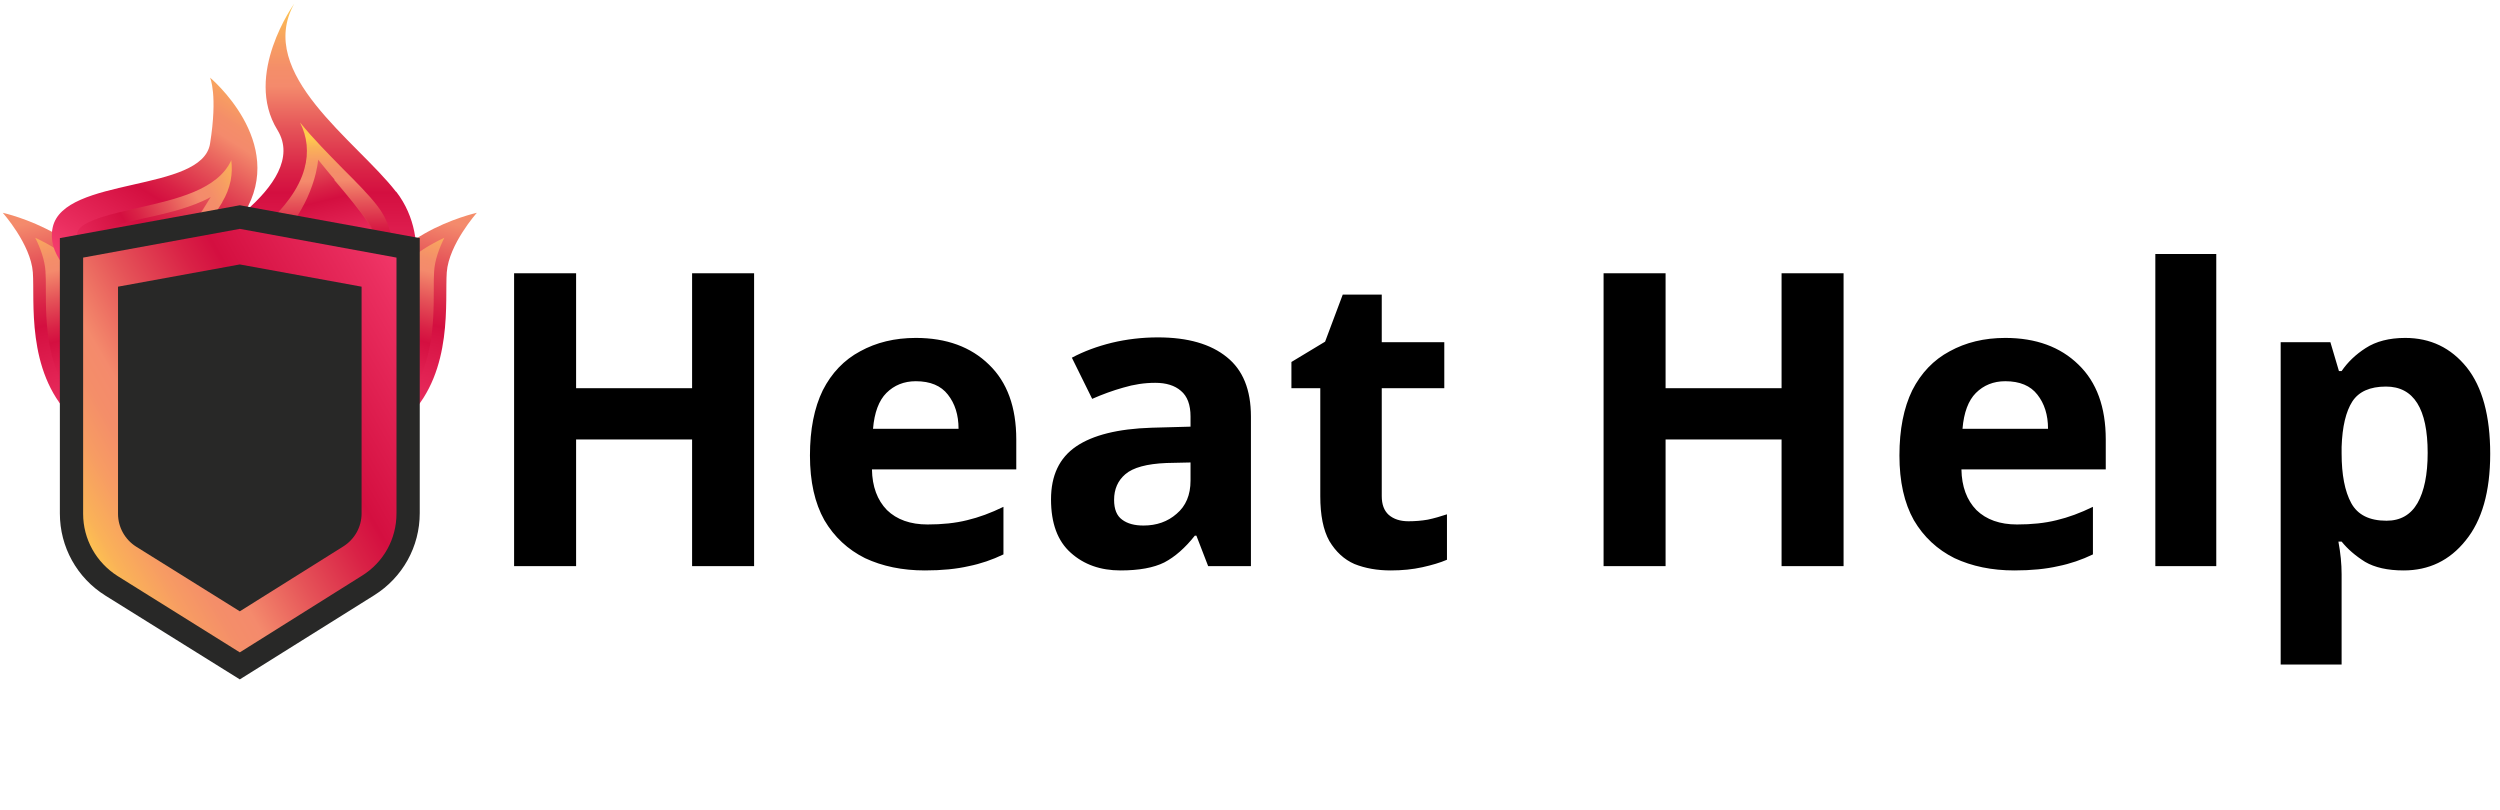
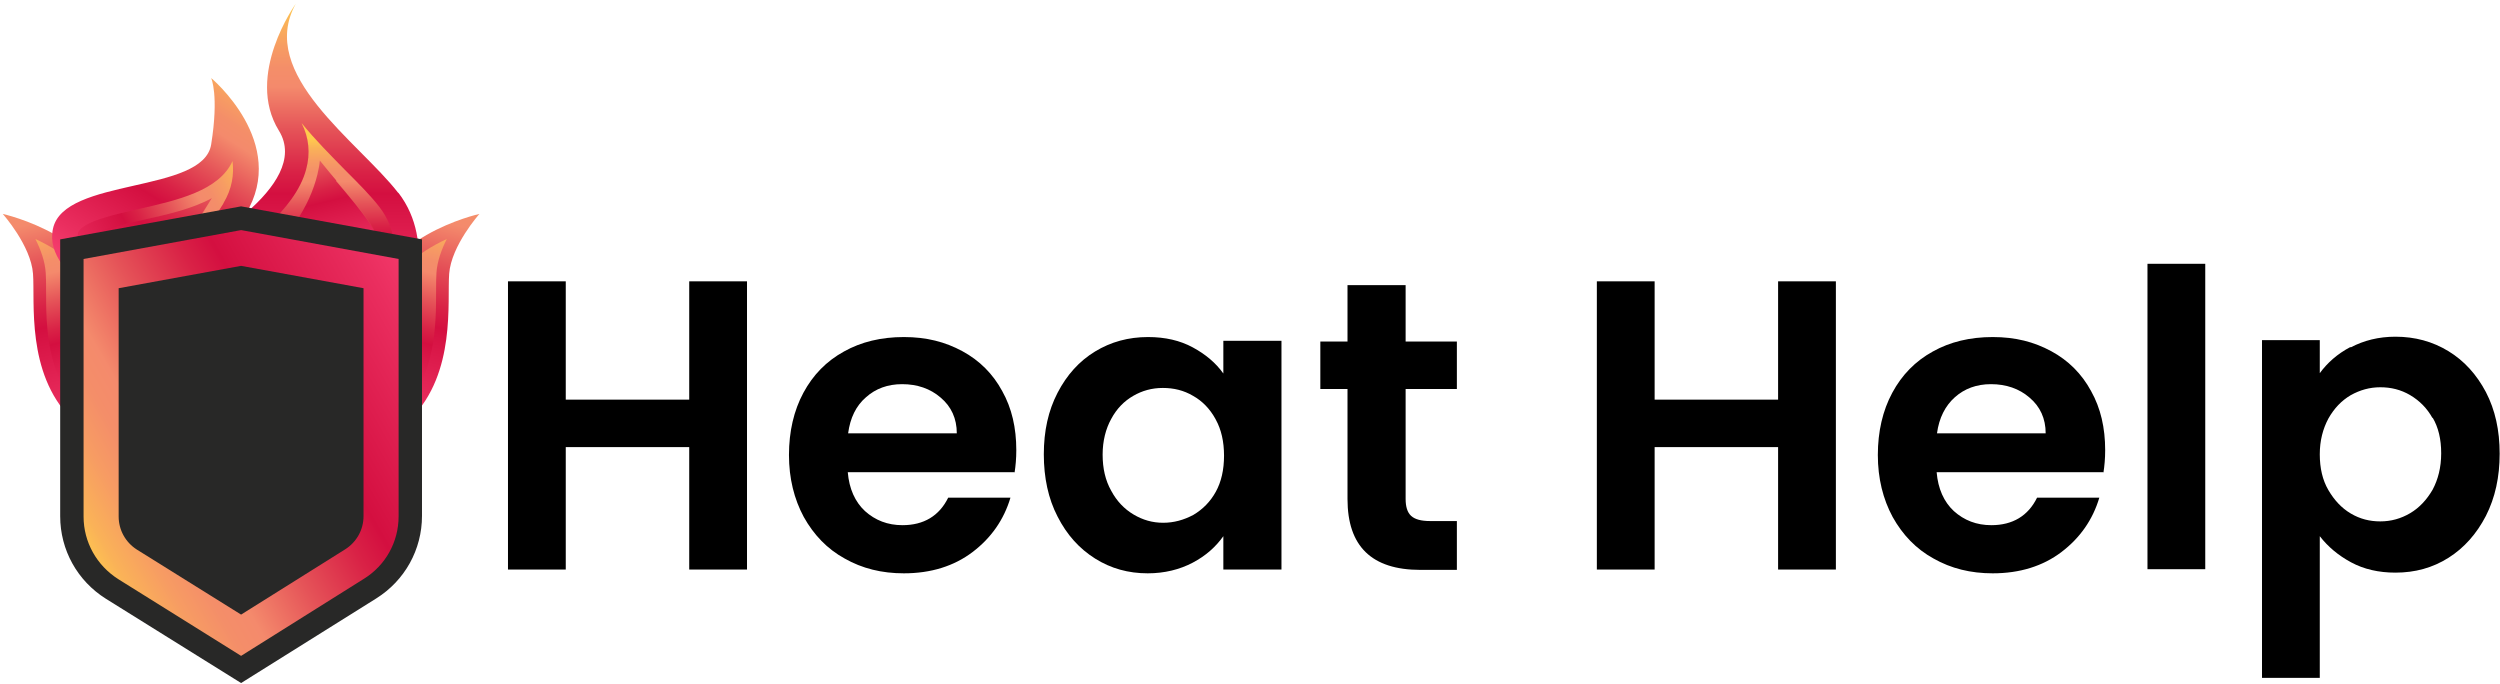
- <svg xmlns="http://www.w3.org/2000/svg" xmlns:xlink="http://www.w3.org/1999/xlink" id="color" viewBox="0 0 73.08 23.67">
+ <svg xmlns="http://www.w3.org/2000/svg" xmlns:xlink="http://www.w3.org/1999/xlink" id="color" viewBox="0 0 72.69 19.87">
  <defs>
    <style>
      .cls-1 {
        fill: #282827;
      }

      .cls-2 {
        fill: url(#linear-gradient-2);
      }

      .cls-3 {
        fill: url(#New_Gradient_Swatch-7);
      }

      .cls-4 {
        fill: url(#New_Gradient_Swatch-6);
      }

      .cls-5 {
        fill: url(#New_Gradient_Swatch);
      }

      .cls-6 {
        fill: url(#linear-gradient-6);
      }

      .cls-7 {
        fill: url(#New_Gradient_Swatch-5);
      }

      .cls-8 {
-         font-family: Poppins-SemiBold, Poppins;
-         font-size: 12px;
-         font-weight: 600;
+         fill: url(#New_Gradient_Swatch-8);
      }

      .cls-9 {
-         fill: url(#New_Gradient_Swatch-8);
+         fill: url(#New_Gradient_Swatch-4);
      }

      .cls-10 {
-         fill: url(#New_Gradient_Swatch-4);
+         fill: url(#New_Gradient_Swatch-3);
      }

      .cls-11 {
-         fill: url(#New_Gradient_Swatch-3);
+         fill: url(#linear-gradient-5);
      }

      .cls-12 {
-         fill: url(#linear-gradient-5);
+         fill: url(#linear-gradient-3);
      }

      .cls-13 {
-         fill: url(#linear-gradient-3);
+         fill: url(#linear-gradient);
      }

      .cls-14 {
-         fill: url(#linear-gradient);
+         fill: url(#New_Gradient_Swatch-9);
      }

      .cls-15 {
-         fill: url(#New_Gradient_Swatch-9);
+         fill: url(#linear-gradient-4);
      }

      .cls-16 {
-         fill: url(#linear-gradient-4);
-       }
- 
-       .cls-17 {
        fill: url(#New_Gradient_Swatch-2);
      }
    </style>
    <linearGradient id="New_Gradient_Swatch" data-name="New Gradient Swatch" x1="1.53" y1="8.94" x2="8.06" y2="5.2" gradientUnits="userSpaceOnUse">
      <stop offset="0" stop-color="#f43b6c" />
      <stop offset=".1" stop-color="#ea2e5f" />
      <stop offset=".38" stop-color="#d40f40" />
      <stop offset=".45" stop-color="#d92246" />
      <stop offset=".59" stop-color="#e55358" />
      <stop offset=".73" stop-color="#f48a6c" />
      <stop offset=".79" stop-color="#f48e69" />
      <stop offset=".86" stop-color="#f79c63" />
      <stop offset=".94" stop-color="#fab258" />
      <stop offset="1" stop-color="#ffcb4d" />
    </linearGradient>
    <linearGradient id="New_Gradient_Swatch-2" data-name="New Gradient Swatch" x1="2.11" y1="8.61" x2="7.58" y2="5.48" xlink:href="#New_Gradient_Swatch" />
    <linearGradient id="New_Gradient_Swatch-3" data-name="New Gradient Swatch" x1="9.68" y1="9.38" x2="9.56" y2="3.63" xlink:href="#New_Gradient_Swatch" />
    <linearGradient id="New_Gradient_Swatch-4" data-name="New Gradient Swatch" x1="9.67" y1="8.71" x2="9.57" y2="4.02" xlink:href="#New_Gradient_Swatch" />
    <linearGradient id="New_Gradient_Swatch-5" data-name="New Gradient Swatch" x1="2.79" y1="12.55" x2=".84" y2="4.13" xlink:href="#New_Gradient_Swatch" />
    <linearGradient id="New_Gradient_Swatch-6" data-name="New Gradient Swatch" x1="2.76" y1="11.98" x2="1.33" y2="6.36" xlink:href="#New_Gradient_Swatch" />
    <linearGradient id="New_Gradient_Swatch-7" data-name="New Gradient Swatch" x1="-15.59" y1="12.55" x2="-17.54" y2="4.13" gradientTransform="translate(-4.36) rotate(-180) scale(1 -1)" xlink:href="#New_Gradient_Swatch" />
    <linearGradient id="New_Gradient_Swatch-8" data-name="New Gradient Swatch" x1="-15.62" y1="11.98" x2="-17.06" y2="6.36" gradientTransform="translate(-4.36) rotate(-180) scale(1 -1)" xlink:href="#New_Gradient_Swatch" />
    <linearGradient id="linear-gradient" x1="3.68" y1="8.54" x2="7.61" y2="2.3" gradientUnits="userSpaceOnUse">
      <stop offset="0" stop-color="#f43b6c" />
      <stop offset=".1" stop-color="#ea2e5f" />
      <stop offset=".38" stop-color="#d40f40" />
      <stop offset=".45" stop-color="#d92246" />
      <stop offset=".59" stop-color="#e55358" />
      <stop offset=".73" stop-color="#f48a6c" />
      <stop offset=".79" stop-color="#f48e69" />
      <stop offset=".86" stop-color="#f79c63" />
      <stop offset=".94" stop-color="#fab258" />
      <stop offset="1" stop-color="#ffcb4d" />
    </linearGradient>
    <linearGradient id="New_Gradient_Swatch-9" data-name="New Gradient Swatch" x1="2.79" y1="9.1" x2="6.64" y2="2.43" xlink:href="#New_Gradient_Swatch" />
    <linearGradient id="linear-gradient-2" x1="5.31" y1="7.55" x2="11.95" y2="7.55" gradientUnits="userSpaceOnUse">
      <stop offset="0" stop-color="#ee4036" />
      <stop offset=".32" stop-color="#f05a28" />
      <stop offset="1" stop-color="#ec1c24" />
    </linearGradient>
    <linearGradient id="linear-gradient-3" x1="8.36" x2="10.92" xlink:href="#linear-gradient-2" />
    <linearGradient id="linear-gradient-4" x1="8.85" y1="9.03" x2="8.85" y2=".11" gradientUnits="userSpaceOnUse">
      <stop offset="0" stop-color="#f43b6c" />
      <stop offset=".1" stop-color="#ea2e5f" />
      <stop offset=".38" stop-color="#d40f40" />
      <stop offset=".45" stop-color="#d92246" />
      <stop offset=".59" stop-color="#e55358" />
      <stop offset=".73" stop-color="#f48a6c" />
      <stop offset=".79" stop-color="#f48e69" />
      <stop offset=".86" stop-color="#f79c63" />
      <stop offset=".94" stop-color="#fab258" />
      <stop offset="1" stop-color="#ffcb4d" />
    </linearGradient>
    <linearGradient id="linear-gradient-5" x1="10.03" y1="7.71" x2="8.84" y2="2.8" gradientUnits="userSpaceOnUse">
      <stop offset="0" stop-color="#f43b6c" />
      <stop offset=".1" stop-color="#ea2e5f" />
      <stop offset=".38" stop-color="#d40f40" />
      <stop offset=".45" stop-color="#d92246" />
      <stop offset=".59" stop-color="#e55358" />
      <stop offset=".73" stop-color="#f48a6c" />
      <stop offset=".79" stop-color="#f48e69" />
      <stop offset=".86" stop-color="#f79c63" />
      <stop offset=".94" stop-color="#fab258" />
      <stop offset="1" stop-color="#ffcb4d" />
    </linearGradient>
    <linearGradient id="linear-gradient-6" x1="12.68" y1="8.67" x2="1.68" y2="15.02" gradientUnits="userSpaceOnUse">
      <stop offset="0" stop-color="#f43b6c" />
      <stop offset=".1" stop-color="#ea2e5f" />
      <stop offset=".38" stop-color="#d40f40" />
      <stop offset=".45" stop-color="#d92246" />
      <stop offset=".59" stop-color="#e55358" />
      <stop offset=".73" stop-color="#f48a6c" />
      <stop offset=".79" stop-color="#f48e69" />
      <stop offset=".86" stop-color="#f79c63" />
      <stop offset=".94" stop-color="#fab258" />
      <stop offset="1" stop-color="#ffcb4d" />
    </linearGradient>
  </defs>
  <g>
    <path class="cls-5" d="m4.81,9.4c-.12,0-.24-.04-.33-.12l-.21-.18c-.11-.06-2.78-1.07-2.49-2.42.13-.6.95-.83,2.18-1.11.96-.22,2.05-.47,2.34-1.11.08-.18.26-.29.46-.29.02,0,.05,0,.07,0,.22.03.39.21.42.43.07.55-.04,1.08-.34,1.56-.16.26-.32.51-.46.74-.53.84-.96,1.52-1.17,2.15-.05.16-.18.28-.34.32-.04.01-.09.02-.13.02Zm-1.41-2.31c.23.19.59.41,1,.6.17-.32.36-.64.57-.98-.24.06-.47.11-.69.16-.39.09-.67.16-.87.22Z" />
-     <path class="cls-17" d="m4.08,6.06c-.73.17-1.73.39-1.8.72-.15.71,1.38,1.54,2.1,1.8.09.03.17.08.23.14l.21.18c.23-.68.69-1.41,1.2-2.22.16-.25.32-.51.49-.78.26-.43.32-.85.27-1.24-.39.87-1.61,1.14-2.69,1.39Zm1.61.46c-.4.63-.78,1.24-1.04,1.81-.04-.02-.09-.04-.13-.06-.89-.33-1.9-1.03-1.87-1.4.18-.18,1.12-.39,1.53-.48.68-.15,1.41-.32,1.99-.63-.16.27-.32.52-.48.76Z" />
-     <path class="cls-11" d="m11.45,8.45c-.1,0-.19-.03-.27-.08l-.31-.21c-.13-.09-.22-.23-.22-.39,0-.03,0-.06,0-.09-.08.04-.16.07-.25.07-.09,0-.19-.03-.27-.08l-1.01-.66s-1.32.04-1.33.04c-.2,0-.39-.12-.46-.31-.08-.19-.03-.42.12-.56.53-.49.86-.96.98-1.4.1-.35.06-.68-.1-.99-.12-.23-.04-.51.17-.65.08-.05.18-.08.27-.08.15,0,.29.06.39.19.38.47.83.92,1.22,1.31.41.41.79.79,1.06,1.15.47.61.65,1.41.51,2.31-.03.17-.13.31-.29.38-.07.03-.13.04-.2.04Zm-2.01-2.48c.11.03.21.08.3.15l.27.21c-.14-.18-.31-.38-.48-.58-.03.07-.06.15-.09.22Z" />
-     <path class="cls-10" d="m10.02,4.92c-.41-.41-.86-.86-1.25-1.35.22.42.26.88.13,1.35-.17.6-.62,1.16-1.12,1.63l1.47-.05,1.14.75-.95-.74c-.06-.04-.12-.07-.19-.07,0,0-.66.02-.66.02.32-.47.53-.94.64-1.4.03-.13.05-.27.07-.4.17.2.33.4.48.58.39.46.75.9,1,1.27.25.38.34.82.37,1.23l.31.21c.08-.56.07-1.31-.41-1.93-.25-.33-.63-.7-1.02-1.1Z" />
+     <path class="cls-16" d="m4.08,6.06c-.73.17-1.73.39-1.8.72-.15.71,1.38,1.54,2.1,1.8.09.03.17.08.23.14l.21.18c.23-.68.69-1.41,1.2-2.22.16-.25.32-.51.49-.78.26-.43.32-.85.27-1.24-.39.87-1.61,1.14-2.69,1.39Zm1.61.46c-.4.63-.78,1.24-1.04,1.81-.04-.02-.09-.04-.13-.06-.89-.33-1.9-1.03-1.87-1.4.18-.18,1.12-.39,1.53-.48.68-.15,1.41-.32,1.99-.63-.16.27-.32.52-.48.76Z" />
+     <path class="cls-10" d="m11.45,8.45c-.1,0-.19-.03-.27-.08l-.31-.21c-.13-.09-.22-.23-.22-.39,0-.03,0-.06,0-.09-.08.04-.16.07-.25.07-.09,0-.19-.03-.27-.08l-1.01-.66s-1.32.04-1.33.04c-.2,0-.39-.12-.46-.31-.08-.19-.03-.42.12-.56.53-.49.86-.96.98-1.4.1-.35.06-.68-.1-.99-.12-.23-.04-.51.17-.65.08-.05.18-.08.27-.08.15,0,.29.06.39.19.38.47.83.92,1.22,1.31.41.41.79.79,1.06,1.15.47.61.65,1.41.51,2.31-.03.17-.13.31-.29.38-.07.03-.13.04-.2.04Zm-2.01-2.48c.11.03.21.08.3.15l.27.21c-.14-.18-.31-.38-.48-.58-.03.07-.06.15-.09.22Z" />
+     <path class="cls-9" d="m10.02,4.92c-.41-.41-.86-.86-1.25-1.35.22.42.26.88.13,1.35-.17.6-.62,1.16-1.12,1.63l1.47-.05,1.14.75-.95-.74c-.06-.04-.12-.07-.19-.07,0,0-.66.02-.66.02.32-.47.53-.94.64-1.4.03-.13.05-.27.07-.4.17.2.33.4.48.58.39.46.75.9,1,1.27.25.38.34.82.37,1.23l.31.21c.08-.56.07-1.31-.41-1.93-.25-.33-.63-.7-1.02-1.1Z" />
    <path class="cls-7" d="m3.19,9.09C3.15,6.9.08,6.22.08,6.22c0,0,.82.92.88,1.74s-.2,2.87,1.1,4.2c1.29,1.33,1.38,3.54,1.38,3.54,0,0-.19-4.41-.24-6.61Z" />
    <path class="cls-4" d="m2.93,12.71c-.17-.28-.37-.56-.61-.81-.97-1-.98-2.46-.98-3.43,0-.21,0-.39-.01-.53-.02-.34-.15-.69-.3-.99.8.37,1.77,1.04,1.8,2.15.02.96.07,2.35.11,3.61Z" />
    <path class="cls-3" d="m10.83,9.09c.04-2.19,3.11-2.87,3.11-2.87,0,0-.82.92-.88,1.74s.2,2.87-1.1,4.2c-1.29,1.33-1.38,3.54-1.38,3.54,0,0,.19-4.41.24-6.61Z" />
-     <path class="cls-9" d="m11.09,12.71c.17-.28.37-.56.61-.81.97-1,.98-2.46.98-3.43,0-.21,0-.39.01-.53.02-.34.15-.69.3-.99-.8.37-1.77,1.04-1.8,2.15-.02.96-.07,2.35-.11,3.61Z" />
-     <path class="cls-14" d="m6.14,2.27s.23.49,0,1.93c-.23,1.44-4.28.95-4.6,2.45s2.55,2.56,2.55,2.56l1.64,1.43c-.87-1.12.14-2.33,1.41-4.41,1.27-2.08-1.01-3.97-1.01-3.97Zm.36,3.64c-.17.27-.33.53-.49.78-.51.81-.97,1.53-1.2,2.22l-.21-.18c-.07-.06-.15-.11-.23-.14-.72-.27-2.25-1.09-2.1-1.8.07-.33,1.07-.56,1.8-.72,1.08-.25,2.3-.52,2.69-1.39.05.39-.01.81-.27,1.24Z" />
-     <path class="cls-15" d="m2.64,6.87c-.03.37.99,1.07,1.87,1.4.05.02.09.04.13.06.26-.58.64-1.18,1.04-1.81.15-.24.31-.49.48-.76-.58.32-1.31.48-1.99.63-.41.09-1.35.31-1.53.48Z" />
+     <path class="cls-8" d="m11.09,12.71c.17-.28.37-.56.61-.81.97-1,.98-2.46.98-3.43,0-.21,0-.39.01-.53.02-.34.15-.69.3-.99-.8.37-1.77,1.04-1.8,2.15-.02.96-.07,2.35-.11,3.61Z" />
+     <path class="cls-13" d="m6.14,2.27s.23.49,0,1.93c-.23,1.44-4.28.95-4.6,2.45s2.55,2.56,2.55,2.56l1.64,1.43c-.87-1.12.14-2.33,1.41-4.41,1.27-2.08-1.01-3.97-1.01-3.97Zm.36,3.64c-.17.27-.33.53-.49.78-.51.81-.97,1.53-1.2,2.22l-.21-.18c-.07-.06-.15-.11-.23-.14-.72-.27-2.25-1.09-2.1-1.8.07-.33,1.07-.56,1.8-.72,1.08-.25,2.3-.52,2.69-1.39.05.39-.01.81-.27,1.24Z" />
+     <path class="cls-14" d="m2.64,6.87c-.03.37.99,1.07,1.87,1.4.05.02.09.04.13.06.26-.58.64-1.18,1.04-1.81.15-.24.31-.49.48-.76-.58.32-1.31.48-1.99.63-.41.09-1.35.31-1.53.48Z" />
    <path class="cls-2" d="m10.92,7.85s0-.07,0-.1l-.75-.5.76.59Z" />
-     <path class="cls-13" d="m10.92,7.85s0-.07,0-.1l-.75-.5.76.59Z" />
+     <path class="cls-12" d="m10.92,7.85s0-.07,0-.1l-.75-.5.76.59Z" />
    <g>
-       <path class="cls-16" d="m11.58,5.61c-1.15-1.49-4.12-3.45-2.98-5.5,0,0-1.49,2.07-.49,3.69s-2.58,3.5-2.58,3.5l3.52-.11,2.81,1.84s.87-1.94-.28-3.43Zm-.12,2.35l-.31-.21s0,.07,0,.1l-.76-.59-1.14-.75-1.47.05c.51-.47.96-1.03,1.12-1.63.13-.47.08-.93-.13-1.35.4.49.85.94,1.25,1.35.4.4.77.77,1.02,1.1.48.62.5,1.37.41,1.93Z" />
-       <path class="cls-12" d="m9.78,5.25c-.16-.19-.32-.38-.48-.58-.01.13-.04.27-.07.4-.11.46-.32.93-.64,1.4,0,0,.66-.02.66-.02.07,0,.13.02.19.07l.95.74.75.5c-.03-.41-.12-.85-.37-1.23-.24-.37-.61-.81-1-1.27Z" />
+       <path class="cls-15" d="m11.58,5.61c-1.15-1.49-4.12-3.45-2.98-5.5,0,0-1.49,2.07-.49,3.69s-2.58,3.5-2.58,3.5l3.52-.11,2.81,1.84s.87-1.94-.28-3.43Zm-.12,2.35l-.31-.21s0,.07,0,.1l-.76-.59-1.14-.75-1.47.05c.51-.47.96-1.03,1.12-1.63.13-.47.08-.93-.13-1.35.4.49.85.94,1.25,1.35.4.4.77.77,1.02,1.1.48.62.5,1.37.41,1.93Z" />
+       <path class="cls-11" d="m9.78,5.25c-.16-.19-.32-.38-.48-.58-.01.13-.04.27-.07.4-.11.46-.32.93-.64,1.4,0,0,.66-.02.66-.02.07,0,.13.02.19.07l.95.74.75.5c-.03-.41-.12-.85-.37-1.23-.24-.37-.61-.81-1-1.27Z" />
    </g>
    <path class="cls-6" d="m1.99,7.26l5-.93,4.81.82s.38,8.17.14,8.64-4.79,3.63-4.79,3.63c0,0-4.82-2.32-4.95-3.63s-.21-8.53-.21-8.53Z" />
    <g>
      <path class="cls-1" d="m7.01,6l-5.26.96v8.05c0,.98.5,1.88,1.33,2.4l3.93,2.45,3.93-2.46c.83-.52,1.33-1.42,1.33-2.4V6.96l-5.26-.96Zm4.58,9.01c0,.75-.38,1.43-1.01,1.82l-3.57,2.24-3.57-2.23c-.63-.4-1.01-1.08-1.01-1.82v-7.49l4.58-.84,4.58.84v7.48Z" />
      <path class="cls-1" d="m3.45,8.38v6.64c0,.39.2.75.53.96l3.03,1.89,3.03-1.9c.33-.21.53-.57.53-.96v-6.63l-3.56-.65-3.56.65Z" />
    </g>
  </g>
-   <text class="cls-8" transform="translate(13.95 16.55)">
-     <tspan x="0" y="0">Heat Help</tspan>
-   </text>
+   <g>
+     <path d="m21.72,8.18v8.38h-1.68v-3.56h-3.59v3.56h-1.68v-8.38h1.68v3.44h3.59v-3.44h1.68Z" />
+     <path d="m29.51,13.73h-4.86c.04.48.21.86.5,1.13.3.27.66.41,1.09.41.62,0,1.07-.27,1.33-.8h1.81c-.19.64-.56,1.17-1.1,1.58s-1.21.62-2,.62c-.64,0-1.21-.14-1.72-.43-.51-.28-.9-.69-1.19-1.21-.28-.52-.43-1.12-.43-1.8s.14-1.29.42-1.81c.28-.52.67-.92,1.18-1.2.5-.28,1.08-.42,1.74-.42s1.2.14,1.7.41.89.66,1.16,1.16c.28.5.41,1.07.41,1.72,0,.24-.02.46-.05.65Zm-1.69-1.13c0-.43-.16-.78-.47-1.04-.3-.26-.68-.39-1.12-.39-.42,0-.77.13-1.05.38-.29.25-.46.6-.52,1.05h3.15Z" />
+     <path d="m30.75,11.42c.27-.52.63-.92,1.09-1.2.46-.28.97-.42,1.54-.42.5,0,.93.1,1.3.3.37.2.67.45.89.76v-.95h1.69v6.65h-1.69v-.97c-.22.31-.51.57-.89.77-.38.2-.82.31-1.31.31-.56,0-1.07-.14-1.53-.43-.46-.29-.82-.69-1.09-1.22-.27-.52-.4-1.13-.4-1.81s.13-1.27.4-1.79Zm4.59.76c-.16-.29-.38-.52-.65-.67-.27-.16-.56-.23-.88-.23s-.6.08-.86.23-.48.37-.64.67c-.16.29-.25.64-.25,1.04s.08.75.25,1.05c.16.3.38.53.65.69.27.16.55.24.86.24s.6-.08.88-.23c.27-.16.49-.38.65-.67s.24-.64.24-1.05-.08-.76-.24-1.05Z" />
+     <path d="m40.87,11.29v3.22c0,.22.05.39.16.49.11.1.29.15.55.15h.78v1.42h-1.06c-1.42,0-2.12-.69-2.12-2.06v-3.2h-.79v-1.38h.79v-1.64h1.69v1.64h1.49v1.38h-1.49Z" />
+     <path d="m53.38,8.18v8.38h-1.68v-3.56h-3.59v3.56h-1.68v-8.38h1.68v3.44h3.59v-3.44h1.68Z" />
+     <path d="m61.17,13.73h-4.86c.04.48.21.86.5,1.13.3.27.66.41,1.09.41.62,0,1.07-.27,1.33-.8h1.81c-.19.64-.56,1.17-1.1,1.58-.54.41-1.21.62-2,.62-.64,0-1.21-.14-1.72-.43-.51-.28-.9-.69-1.19-1.21-.28-.52-.43-1.12-.43-1.8s.14-1.29.42-1.81c.28-.52.67-.92,1.18-1.2.5-.28,1.08-.42,1.74-.42s1.2.14,1.7.41.89.66,1.16,1.16c.28.5.41,1.07.41,1.72,0,.24-.02.46-.05.65Zm-1.69-1.13c0-.43-.16-.78-.47-1.04-.3-.26-.68-.39-1.12-.39-.42,0-.77.13-1.05.38s-.46.6-.52,1.05h3.16Z" />
+     <path d="m64.12,7.67v8.88h-1.68V7.67h1.68Z" />
+     <path d="m68.35,10.1c.38-.2.81-.31,1.3-.31.57,0,1.08.14,1.54.42.46.28.82.68,1.09,1.19.27.52.4,1.11.4,1.79s-.13,1.28-.4,1.81c-.27.52-.63.93-1.09,1.22-.46.29-.97.43-1.54.43-.49,0-.92-.1-1.29-.3-.37-.2-.67-.45-.91-.76v4.12h-1.68v-9.82h1.68v.96c.22-.3.51-.56.89-.76Zm2.38,2.06c-.16-.29-.38-.51-.65-.67s-.56-.23-.87-.23-.59.08-.86.23c-.27.16-.48.38-.65.68-.16.3-.25.64-.25,1.04s.08.75.25,1.04.38.52.65.68c.27.16.55.23.86.23s.6-.08.87-.24.48-.39.65-.68c.16-.3.25-.65.25-1.06s-.08-.75-.25-1.04Z" />
+   </g>
</svg>
